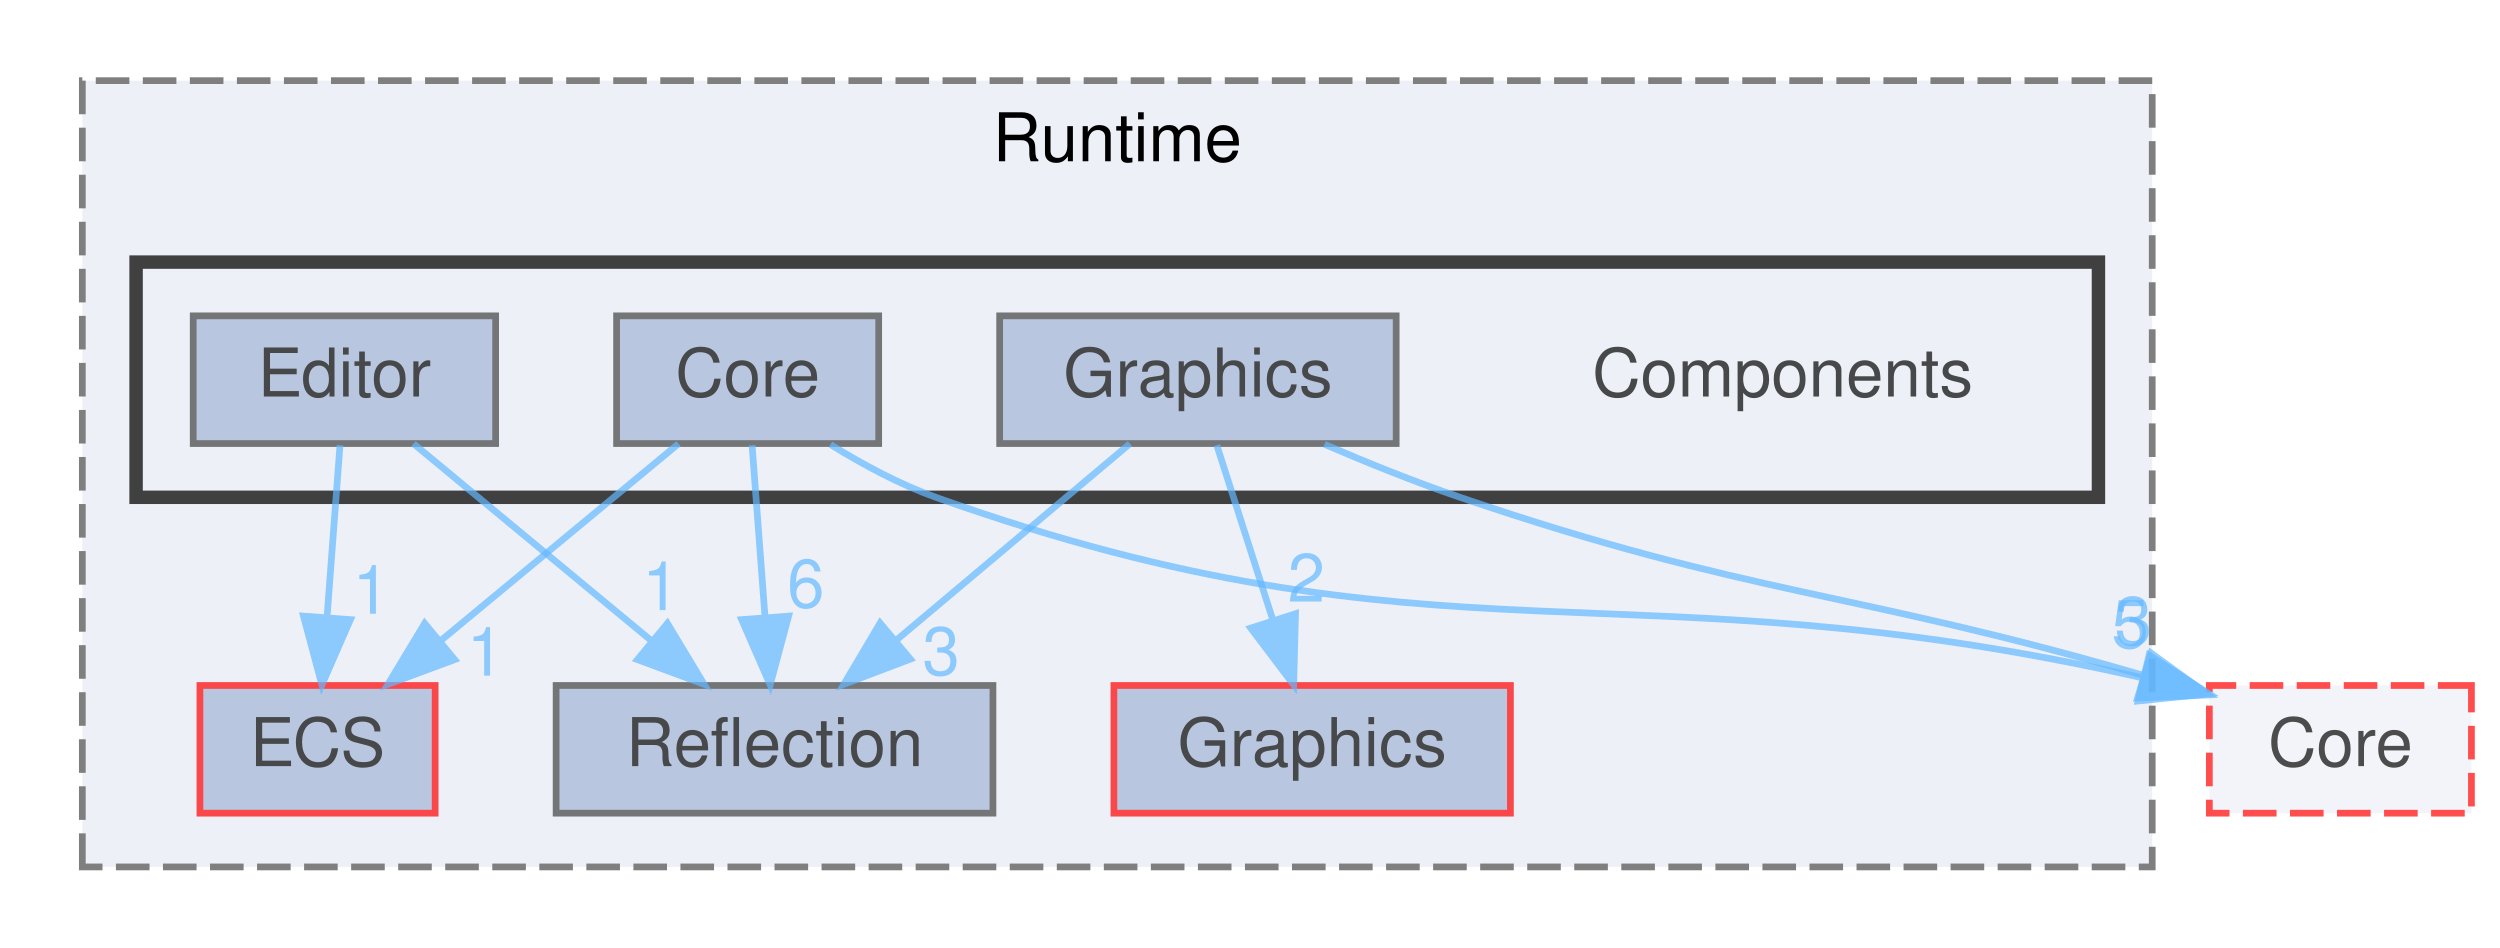
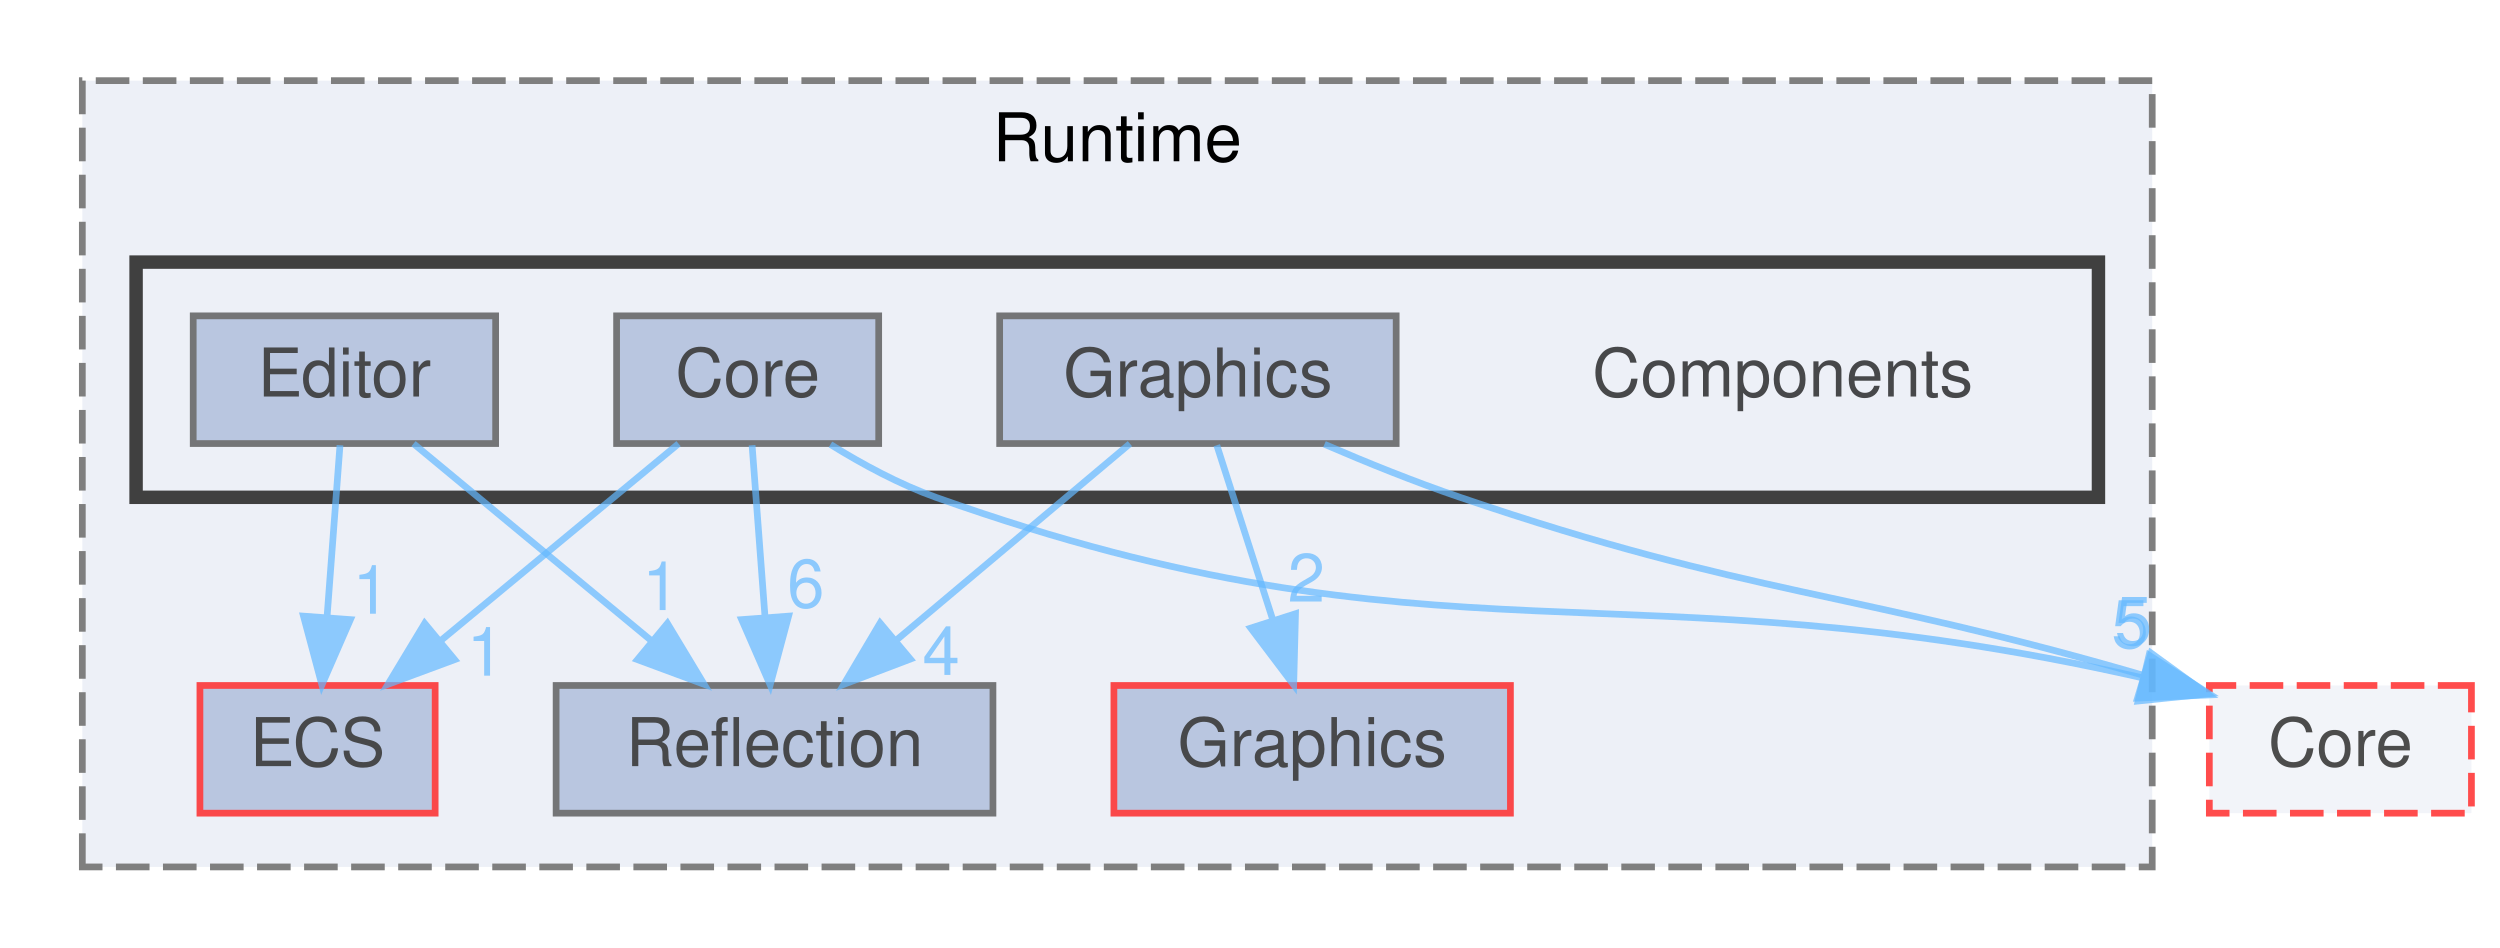
<svg xmlns="http://www.w3.org/2000/svg" xmlns:xlink="http://www.w3.org/1999/xlink" width="372pt" height="141pt" viewBox="0.00 0.00 371.50 141.00">
  <svg id="main" version="1.1" xml:space="preserve">
    <style type="text/css">
.node, .edge {opacity: 0.7;}
.node.selected, .edge.selected {opacity: 1;}
.edge:hover path { stroke: red; }
.edge:hover polygon { stroke: red; fill: red; }
</style>
    <svg id="graph" class="graph">
      <g id="graph0" class="graph" transform="scale(1 1) rotate(0) translate(4 137)">
        <g id="clust1" class="cluster">
          <g id="a_clust1">
            <a xlink:href="dir_9f04efef762572853abdf73f62bebfcc.html" target="_top" xlink:title="Runtime">
              <polygon fill="#edf0f7" stroke="#7f7f7f" stroke-dasharray="5,2" points="8,-8 8,-125 316,-125 316,-8 8,-8" />
              <text text-anchor="middle" x="162" y="-113" font-family="Helvetica,sans-Serif" font-size="10.00">Runtime</text>
            </a>
          </g>
        </g>
        <g id="clust2" class="cluster">
          <g id="a_clust2">
            <a xlink:href="dir_68e5ee02315a150ea198303cea974c1f.html" target="_top">
              <polygon fill="#edf0f7" stroke="#404040" stroke-width="2" points="16,-63 16,-98 308,-98 308,-63 16,-63" />
            </a>
          </g>
        </g>
        <g id="node1" class="node">
          <g id="a_node1">
            <a xlink:href="dir_177deec2380c9242a3b71e61387bd4c4.html" target="_top" xlink:title="Reflection">
              <polygon fill="#a2b4d6" stroke="#404040" points="143.5,-35 78.5,-35 78.5,-16 143.5,-16 143.5,-35" />
              <text text-anchor="middle" x="111" y="-23" font-family="Helvetica,sans-Serif" font-size="10.00">Reflection</text>
            </a>
          </g>
        </g>
        <g id="node2" class="node">
          <g id="a_node2">
            <a xlink:href="dir_5e12f0ed66b5e5f61b7b40f53564b633.html" target="_top" xlink:title="ECS">
              <polygon fill="#a2b4d6" stroke="red" points="60.5,-35 25.5,-35 25.5,-16 60.5,-16 60.5,-35" />
              <text text-anchor="middle" x="43" y="-23" font-family="Helvetica,sans-Serif" font-size="10.00">ECS</text>
            </a>
          </g>
        </g>
        <g id="node3" class="node">
          <g id="a_node3">
            <a xlink:href="dir_6091cbee3e268cbb682ad3d3f55cf8b5.html" target="_top" xlink:title="Graphics">
              <polygon fill="#a2b4d6" stroke="red" points="220.5,-35 161.5,-35 161.5,-16 220.5,-16 220.5,-35" />
              <text text-anchor="middle" x="191" y="-23" font-family="Helvetica,sans-Serif" font-size="10.00">Graphics</text>
            </a>
          </g>
        </g>
        <g id="node4" class="node">
          <text text-anchor="middle" x="261" y="-78" font-family="Helvetica,sans-Serif" font-size="10.00">Components</text>
        </g>
        <g id="node5" class="node">
          <g id="a_node5">
            <a xlink:href="dir_4c14043934fc375075b88319ac8da164.html" target="_top" xlink:title="Core">
              <polygon fill="#a2b4d6" stroke="#404040" points="126.5,-90 87.5,-90 87.5,-71 126.5,-71 126.5,-90" />
              <text text-anchor="middle" x="107" y="-78" font-family="Helvetica,sans-Serif" font-size="10.00">Core</text>
            </a>
          </g>
        </g>
        <g id="edge1" class="edge">
          <g id="a_edge1">
            <a xlink:href="dir_000005_000028.html" target="_top">
              <path fill="none" stroke="#63b8ff" d="M107.66,-70.75C108.18,-63.8 108.94,-53.85 109.59,-45.13" />
              <polygon fill="#63b8ff" stroke="#63b8ff" points="113.09,-45.32 110.35,-35.09 106.11,-44.8 113.09,-45.32" />
            </a>
          </g>
          <g id="a_edge1-headlabel">
            <a xlink:href="dir_000005_000028.html" target="_top" xlink:title="6">
              <text text-anchor="middle" x="115.65" y="-46.62" font-family="Helvetica,sans-Serif" font-size="10.00" fill="#63b8ff">6</text>
            </a>
          </g>
        </g>
        <g id="edge3" class="edge">
          <g id="a_edge3">
            <a xlink:href="dir_000005_000009.html" target="_top">
              <path fill="none" stroke="#63b8ff" d="M96.72,-70.98C87.16,-63.07 72.72,-51.11 61.22,-41.58" />
              <polygon fill="#63b8ff" stroke="#63b8ff" points="63.4,-38.85 53.47,-35.17 58.94,-44.24 63.4,-38.85" />
            </a>
          </g>
          <g id="a_edge3-headlabel">
            <a xlink:href="dir_000005_000009.html" target="_top" xlink:title="1">
              <text text-anchor="middle" x="67.98" y="-36.46" font-family="Helvetica,sans-Serif" font-size="10.00" fill="#63b8ff">1</text>
            </a>
          </g>
        </g>
        <g id="node8" class="node">
          <g id="a_node8">
            <a xlink:href="dir_580d866cebc144d44931193ef5e2059b.html" target="_top" xlink:title="Core">
              <polygon fill="#edf0f7" stroke="red" stroke-dasharray="5,2" points="363.5,-35 324.5,-35 324.5,-16 363.5,-16 363.5,-35" />
              <text text-anchor="middle" x="344" y="-23" font-family="Helvetica,sans-Serif" font-size="10.00">Core</text>
            </a>
          </g>
        </g>
        <g id="edge2" class="edge">
          <g id="a_edge2">
            <a xlink:href="dir_000005_000003.html" target="_top">
              <path fill="none" stroke="#63b8ff" d="M119.32,-70.86C124.03,-67.94 129.58,-64.93 135,-63 210.15,-36.3 237.11,-53.63 314.26,-36.2" />
              <polygon fill="#63b8ff" stroke="#63b8ff" points="315.53,-39.5 324.45,-33.77 313.91,-32.69 315.53,-39.5" />
            </a>
          </g>
          <g id="a_edge2-headlabel">
            <a xlink:href="dir_000005_000003.html" target="_top" xlink:title="5">
              <text text-anchor="middle" x="312.7" y="-40.59" font-family="Helvetica,sans-Serif" font-size="10.00" fill="#63b8ff">5</text>
            </a>
          </g>
        </g>
        <g id="node6" class="node">
          <g id="a_node6">
            <a xlink:href="dir_548f3a7d8ff70cd258b21ce40b814d42.html" target="_top" xlink:title="Editor">
              <polygon fill="#a2b4d6" stroke="#404040" points="69.5,-90 24.5,-90 24.5,-71 69.5,-71 69.5,-90" />
              <text text-anchor="middle" x="47" y="-78" font-family="Helvetica,sans-Serif" font-size="10.00">Editor</text>
            </a>
          </g>
        </g>
        <g id="edge4" class="edge">
          <g id="a_edge4">
            <a xlink:href="dir_000011_000028.html" target="_top">
              <path fill="none" stroke="#63b8ff" d="M57.28,-70.98C66.84,-63.07 81.28,-51.11 92.78,-41.58" />
              <polygon fill="#63b8ff" stroke="#63b8ff" points="95.06,-44.24 100.53,-35.17 90.6,-38.85 95.06,-44.24" />
            </a>
          </g>
          <g id="a_edge4-headlabel">
            <a xlink:href="dir_000011_000028.html" target="_top" xlink:title="1">
              <text text-anchor="middle" x="94.1" y="-46.22" font-family="Helvetica,sans-Serif" font-size="10.00" fill="#63b8ff">1</text>
            </a>
          </g>
        </g>
        <g id="edge5" class="edge">
          <g id="a_edge5">
            <a xlink:href="dir_000011_000009.html" target="_top">
              <path fill="none" stroke="#63b8ff" d="M46.34,-70.75C45.82,-63.8 45.06,-53.85 44.41,-45.13" />
              <polygon fill="#63b8ff" stroke="#63b8ff" points="47.89,-44.8 43.65,-35.09 40.91,-45.32 47.89,-44.8" />
            </a>
          </g>
          <g id="a_edge5-headlabel">
            <a xlink:href="dir_000011_000009.html" target="_top" xlink:title="1">
              <text text-anchor="middle" x="50.99" y="-45.67" font-family="Helvetica,sans-Serif" font-size="10.00" fill="#63b8ff">1</text>
            </a>
          </g>
        </g>
        <g id="node7" class="node">
          <g id="a_node7">
            <a xlink:href="dir_93521a01de8dca83834ef41ed7808424.html" target="_top" xlink:title="Graphics">
              <polygon fill="#a2b4d6" stroke="#404040" points="203.5,-90 144.5,-90 144.5,-71 203.5,-71 203.5,-90" />
              <text text-anchor="middle" x="174" y="-78" font-family="Helvetica,sans-Serif" font-size="10.00">Graphics</text>
            </a>
          </g>
        </g>
        <g id="edge6" class="edge">
          <g id="a_edge6">
            <a xlink:href="dir_000013_000028.html" target="_top">
              <path fill="none" stroke="#63b8ff" d="M163.88,-70.98C154.56,-63.15 140.53,-51.34 129.26,-41.86" />
              <polygon fill="#63b8ff" stroke="#63b8ff" points="131.21,-38.93 121.31,-35.17 126.71,-44.29 131.21,-38.93" />
            </a>
          </g>
          <g id="a_edge6-headlabel">
-             <a xlink:href="dir_000013_000028.html" target="_top" xlink:title="3">
-               <text text-anchor="middle" x="135.79" y="-36.57" font-family="Helvetica,sans-Serif" font-size="10.00" fill="#63b8ff">3</text>
+             <a xlink:href="dir_000013_000028.html" target="_top" xlink:title="4">
+               <text text-anchor="middle" x="135.79" y="-36.57" font-family="Helvetica,sans-Serif" font-size="10.00" fill="#63b8ff">4</text>
            </a>
          </g>
        </g>
        <g id="edge8" class="edge">
          <g id="a_edge8">
            <a xlink:href="dir_000013_000014.html" target="_top">
              <path fill="none" stroke="#63b8ff" d="M176.81,-70.75C179.06,-63.72 182.3,-53.62 185.12,-44.84" />
              <polygon fill="#63b8ff" stroke="#63b8ff" points="188.52,-45.68 188.25,-35.09 181.86,-43.54 188.52,-45.68" />
            </a>
          </g>
          <g id="a_edge8-headlabel">
            <a xlink:href="dir_000013_000014.html" target="_top" xlink:title="2">
              <text text-anchor="middle" x="190.13" y="-47.47" font-family="Helvetica,sans-Serif" font-size="10.00" fill="#63b8ff">2</text>
            </a>
          </g>
        </g>
        <g id="edge7" class="edge">
          <g id="a_edge7">
            <a xlink:href="dir_000013_000003.html" target="_top">
              <path fill="none" stroke="#63b8ff" d="M192.83,-70.89C199.16,-68.16 206.32,-65.27 213,-63 256.44,-48.21 271.08,-49.22 314.64,-36.52" />
              <polygon fill="#63b8ff" stroke="#63b8ff" points="315.83,-39.82 324.4,-33.59 313.81,-33.12 315.83,-39.82" />
            </a>
          </g>
          <g id="a_edge7-headlabel">
-             <a xlink:href="dir_000013_000003.html" target="_top" xlink:title="3">
-               <text text-anchor="middle" x="313.2" y="-41.07" font-family="Helvetica,sans-Serif" font-size="10.00" fill="#63b8ff">3</text>
+             <a xlink:href="dir_000013_000003.html" target="_top" xlink:title="5">
+               <text text-anchor="middle" x="313.2" y="-41.07" font-family="Helvetica,sans-Serif" font-size="10.00" fill="#63b8ff">5</text>
            </a>
          </g>
        </g>
      </g>
    </svg>
  </svg>
  <style type="text/css">

[data-mouse-over-selected='false'] { opacity: 0.7; }
[data-mouse-over-selected='true']  { opacity: 1.0; }

</style>
</svg>
